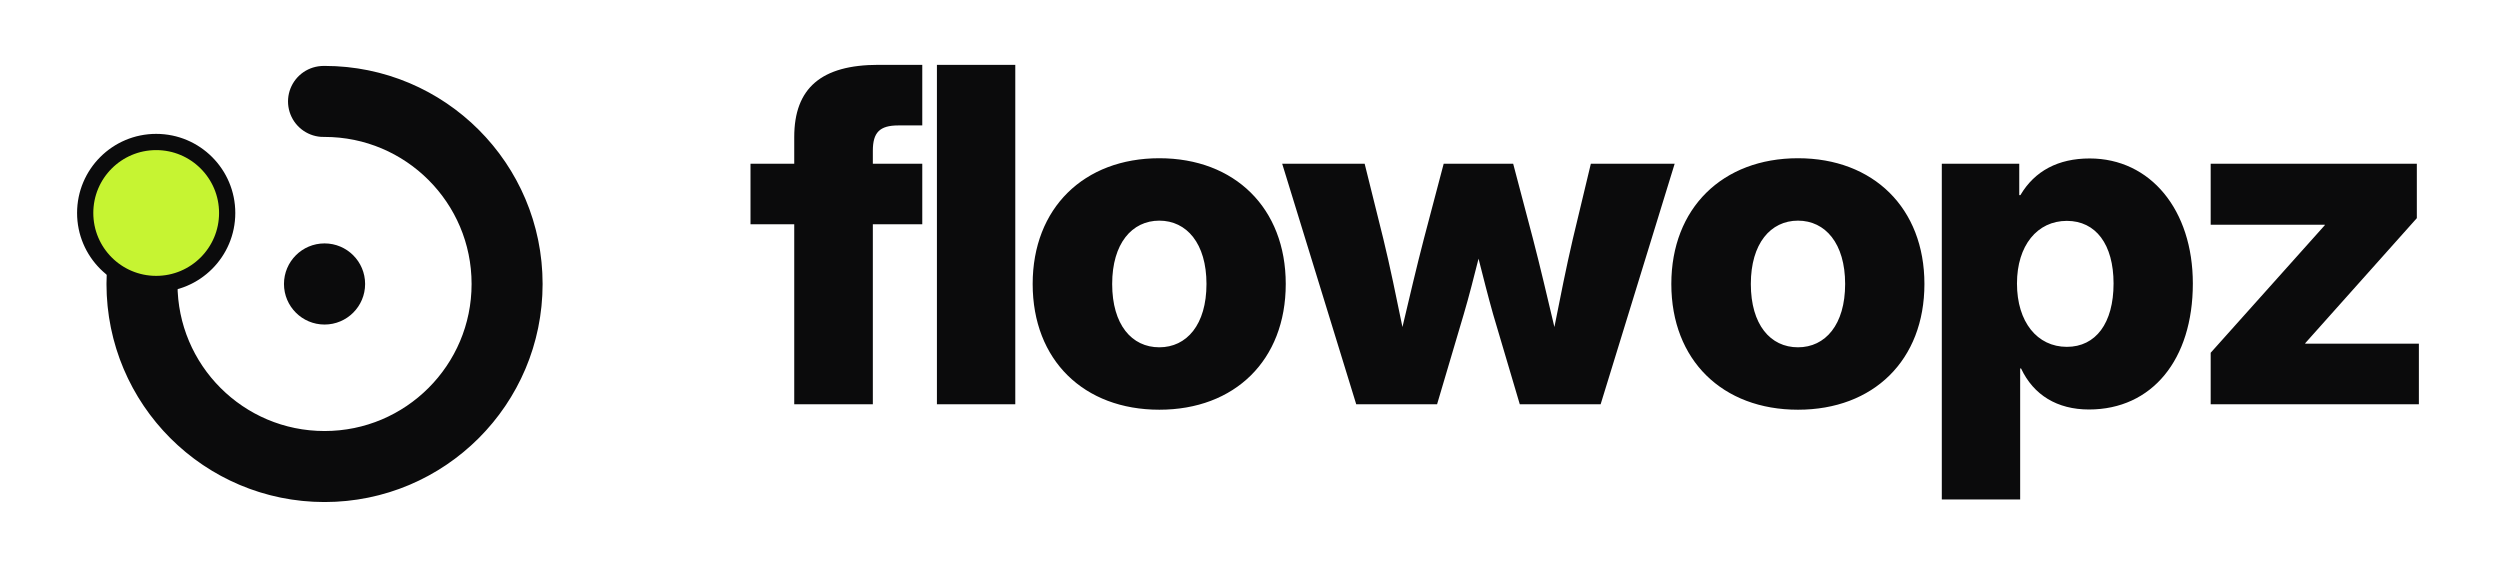
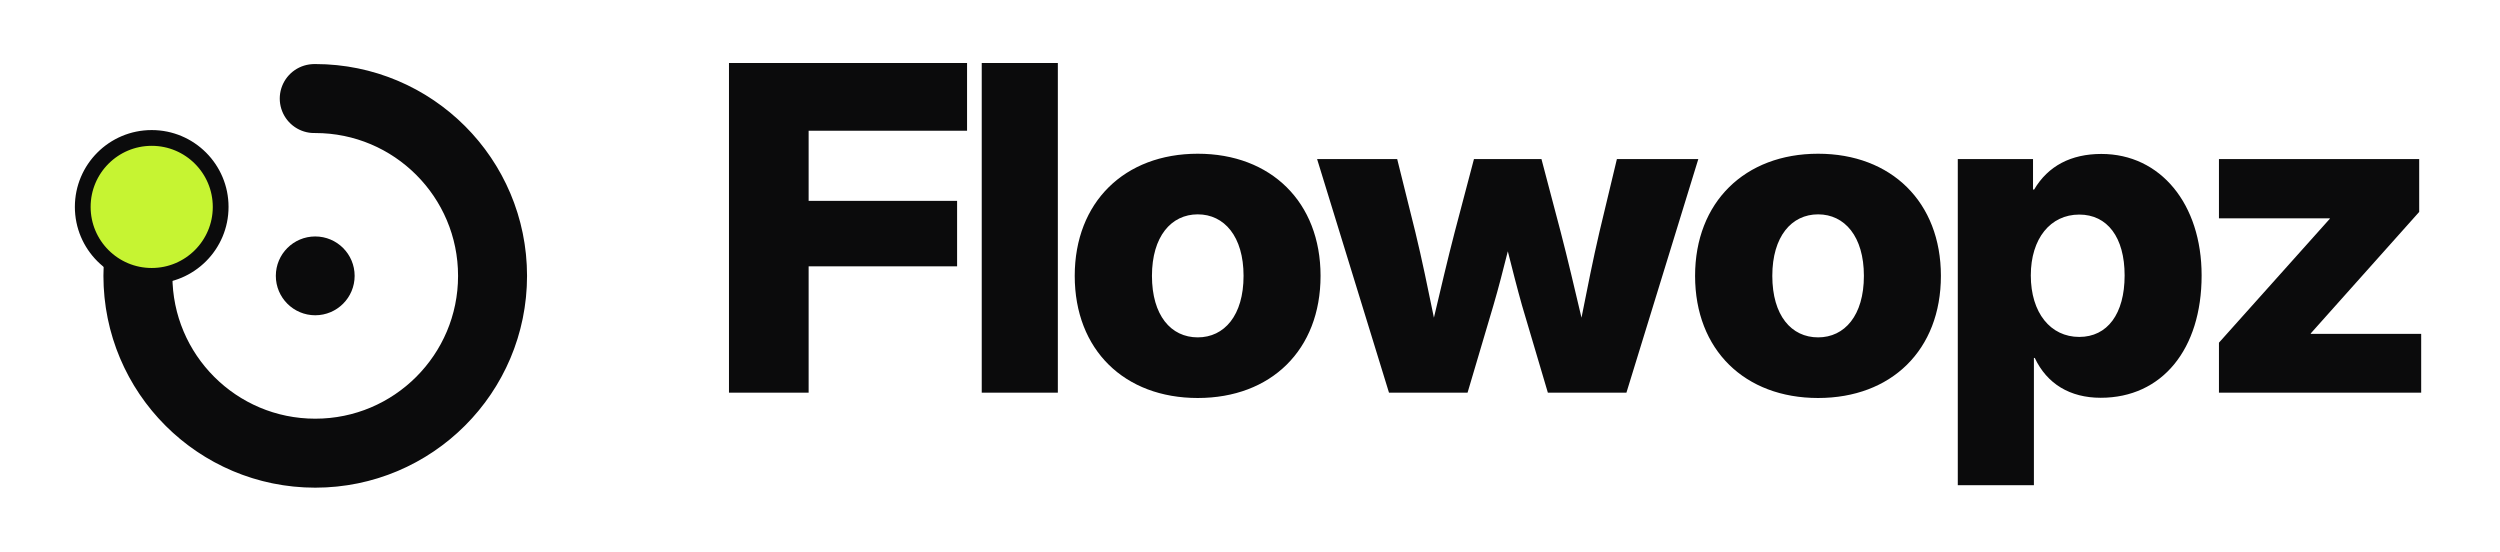
- <svg xmlns="http://www.w3.org/2000/svg" viewBox="0 4.00 246.50 56.00" width="986" height="224">
+ <svg xmlns="http://www.w3.org/2000/svg" viewBox="0 4.00 253.78 56.00" width="1015" height="224">
  <g transform="translate(0 0) scale(1.0)">
    <circle cx="32" cy="32" r="18" fill="none" stroke="#0B0B0C" stroke-width="7" stroke-linecap="round" stroke-dasharray="88 25" transform="rotate(-90 32 32)" />
    <circle cx="15.4" cy="25" r="7" fill="#C6F432" stroke="#0B0B0C" stroke-width="1.6" />
    <circle cx="32" cy="32" r="4" fill="#0B0B0C" />
  </g>
-   <path d="M90.936 20.141H86.062V18.86C86.062 17.063 86.735 16.367 88.577 16.367H90.936V10.393H86.623C80.985 10.393 78.312 12.684 78.312 17.513V20.141H74.0V26.115H78.312V43.859H86.062V26.115H90.936ZM100.107 10.393H92.38V43.859H100.107ZM114.309 44.398C121.744 44.398 126.775 39.524 126.775 32.0C126.775 24.521 121.744 19.602 114.309 19.602C106.875 19.602 101.821 24.521 101.821 32.0C101.821 39.524 106.875 44.398 114.309 44.398ZM114.309 38.244C111.592 38.244 109.66 36.021 109.66 32.0C109.66 28.002 111.614 25.756 114.309 25.756C117.005 25.756 118.959 28.002 118.959 32.0C118.959 36.021 117.005 38.244 114.309 38.244ZM133.723 43.859H141.696L144.324 34.987C144.841 33.235 145.313 31.371 145.784 29.507C146.256 31.371 146.728 33.235 147.222 34.987L149.85 43.859H157.823L165.123 20.141H156.858L155.083 27.553C154.432 30.338 153.848 33.303 153.264 36.245C152.567 33.303 151.871 30.315 151.152 27.553L149.198 20.141H142.348L140.394 27.553C139.675 30.315 138.979 33.303 138.282 36.245C137.676 33.303 137.069 30.315 136.396 27.553L134.554 20.141H126.423ZM177.282 44.398C184.716 44.398 189.748 39.524 189.748 32.0C189.748 24.521 184.716 19.602 177.282 19.602C169.847 19.602 164.793 24.521 164.793 32.0C164.793 39.524 169.847 44.398 177.282 44.398ZM177.282 38.244C174.564 38.244 172.632 36.021 172.632 32.0C172.632 28.002 174.586 25.756 177.282 25.756C179.977 25.756 181.931 28.002 181.931 32.0C181.931 36.021 179.977 38.244 177.282 38.244ZM191.462 53.248H199.188V40.333H199.278C200.513 42.961 202.849 44.376 205.971 44.376C212.193 44.376 216.214 39.457 216.214 31.955C216.214 24.7 212.036 19.624 206.039 19.624C202.962 19.624 200.626 20.837 199.211 23.24H199.098V20.141H191.462ZM203.793 38.199C200.873 38.199 198.874 35.751 198.874 31.955C198.874 28.204 200.873 25.778 203.793 25.778C206.645 25.778 208.397 28.092 208.397 31.955C208.397 35.863 206.645 38.199 203.793 38.199ZM217.973 43.859H238.502V37.885H227.294V37.84L238.3 25.509V20.141H217.973V26.16H229.226V26.205L217.973 38.783Z" fill="#0B0B0C" />
+   <path d="M74.0 43.859H82.086V31.034H97.157V24.386H82.086V17.266H98.168V10.393H74.0ZM107.384 10.393H99.658V43.859H107.384ZM121.587 44.398C129.021 44.398 134.052 39.524 134.052 32.0C134.052 24.521 129.021 19.602 121.587 19.602C114.152 19.602 109.098 24.521 109.098 32.0C109.098 39.524 114.152 44.398 121.587 44.398ZM121.587 38.244C118.869 38.244 116.937 36.021 116.937 32.0C116.937 28.002 118.891 25.756 121.587 25.756C124.282 25.756 126.236 28.002 126.236 32.0C126.236 36.021 124.282 38.244 121.587 38.244ZM141 43.859H148.974L151.602 34.987C152.118 33.235 152.59 31.371 153.062 29.507C153.533 31.371 154.005 33.235 154.499 34.987L157.127 43.859H165.101L172.4 20.141H164.135L162.36 27.553C161.709 30.338 161.125 33.303 160.541 36.245C159.845 33.303 159.149 30.315 158.43 27.553L156.476 20.141H149.625L147.671 27.553C146.952 30.315 146.256 33.303 145.56 36.245C144.953 33.303 144.347 30.315 143.673 27.553L141.831 20.141H133.7ZM184.559 44.398C191.994 44.398 197.025 39.524 197.025 32.0C197.025 24.521 191.994 19.602 184.559 19.602C177.124 19.602 172.071 24.521 172.071 32.0C172.071 39.524 177.124 44.398 184.559 44.398ZM184.559 38.244C181.841 38.244 179.91 36.021 179.91 32.0C179.91 28.002 181.864 25.756 184.559 25.756C187.254 25.756 189.208 28.002 189.208 32.0C189.208 36.021 187.254 38.244 184.559 38.244ZM198.739 53.248H206.466V40.333H206.555C207.791 42.961 210.127 44.376 213.249 44.376C219.471 44.376 223.491 39.457 223.491 31.955C223.491 24.7 219.313 19.624 213.316 19.624C210.239 19.624 207.903 20.837 206.488 23.24H206.376V20.141H198.739ZM211.07 38.199C208.15 38.199 206.151 35.751 206.151 31.955C206.151 28.204 208.15 25.778 211.07 25.778C213.923 25.778 215.675 28.092 215.675 31.955C215.675 35.863 213.923 38.199 211.07 38.199ZM225.25 43.859H245.779V37.885H234.571V37.84L245.577 25.509V20.141H225.25V26.16H236.503V26.205L225.25 38.783Z" fill="#0B0B0C" />
</svg>
